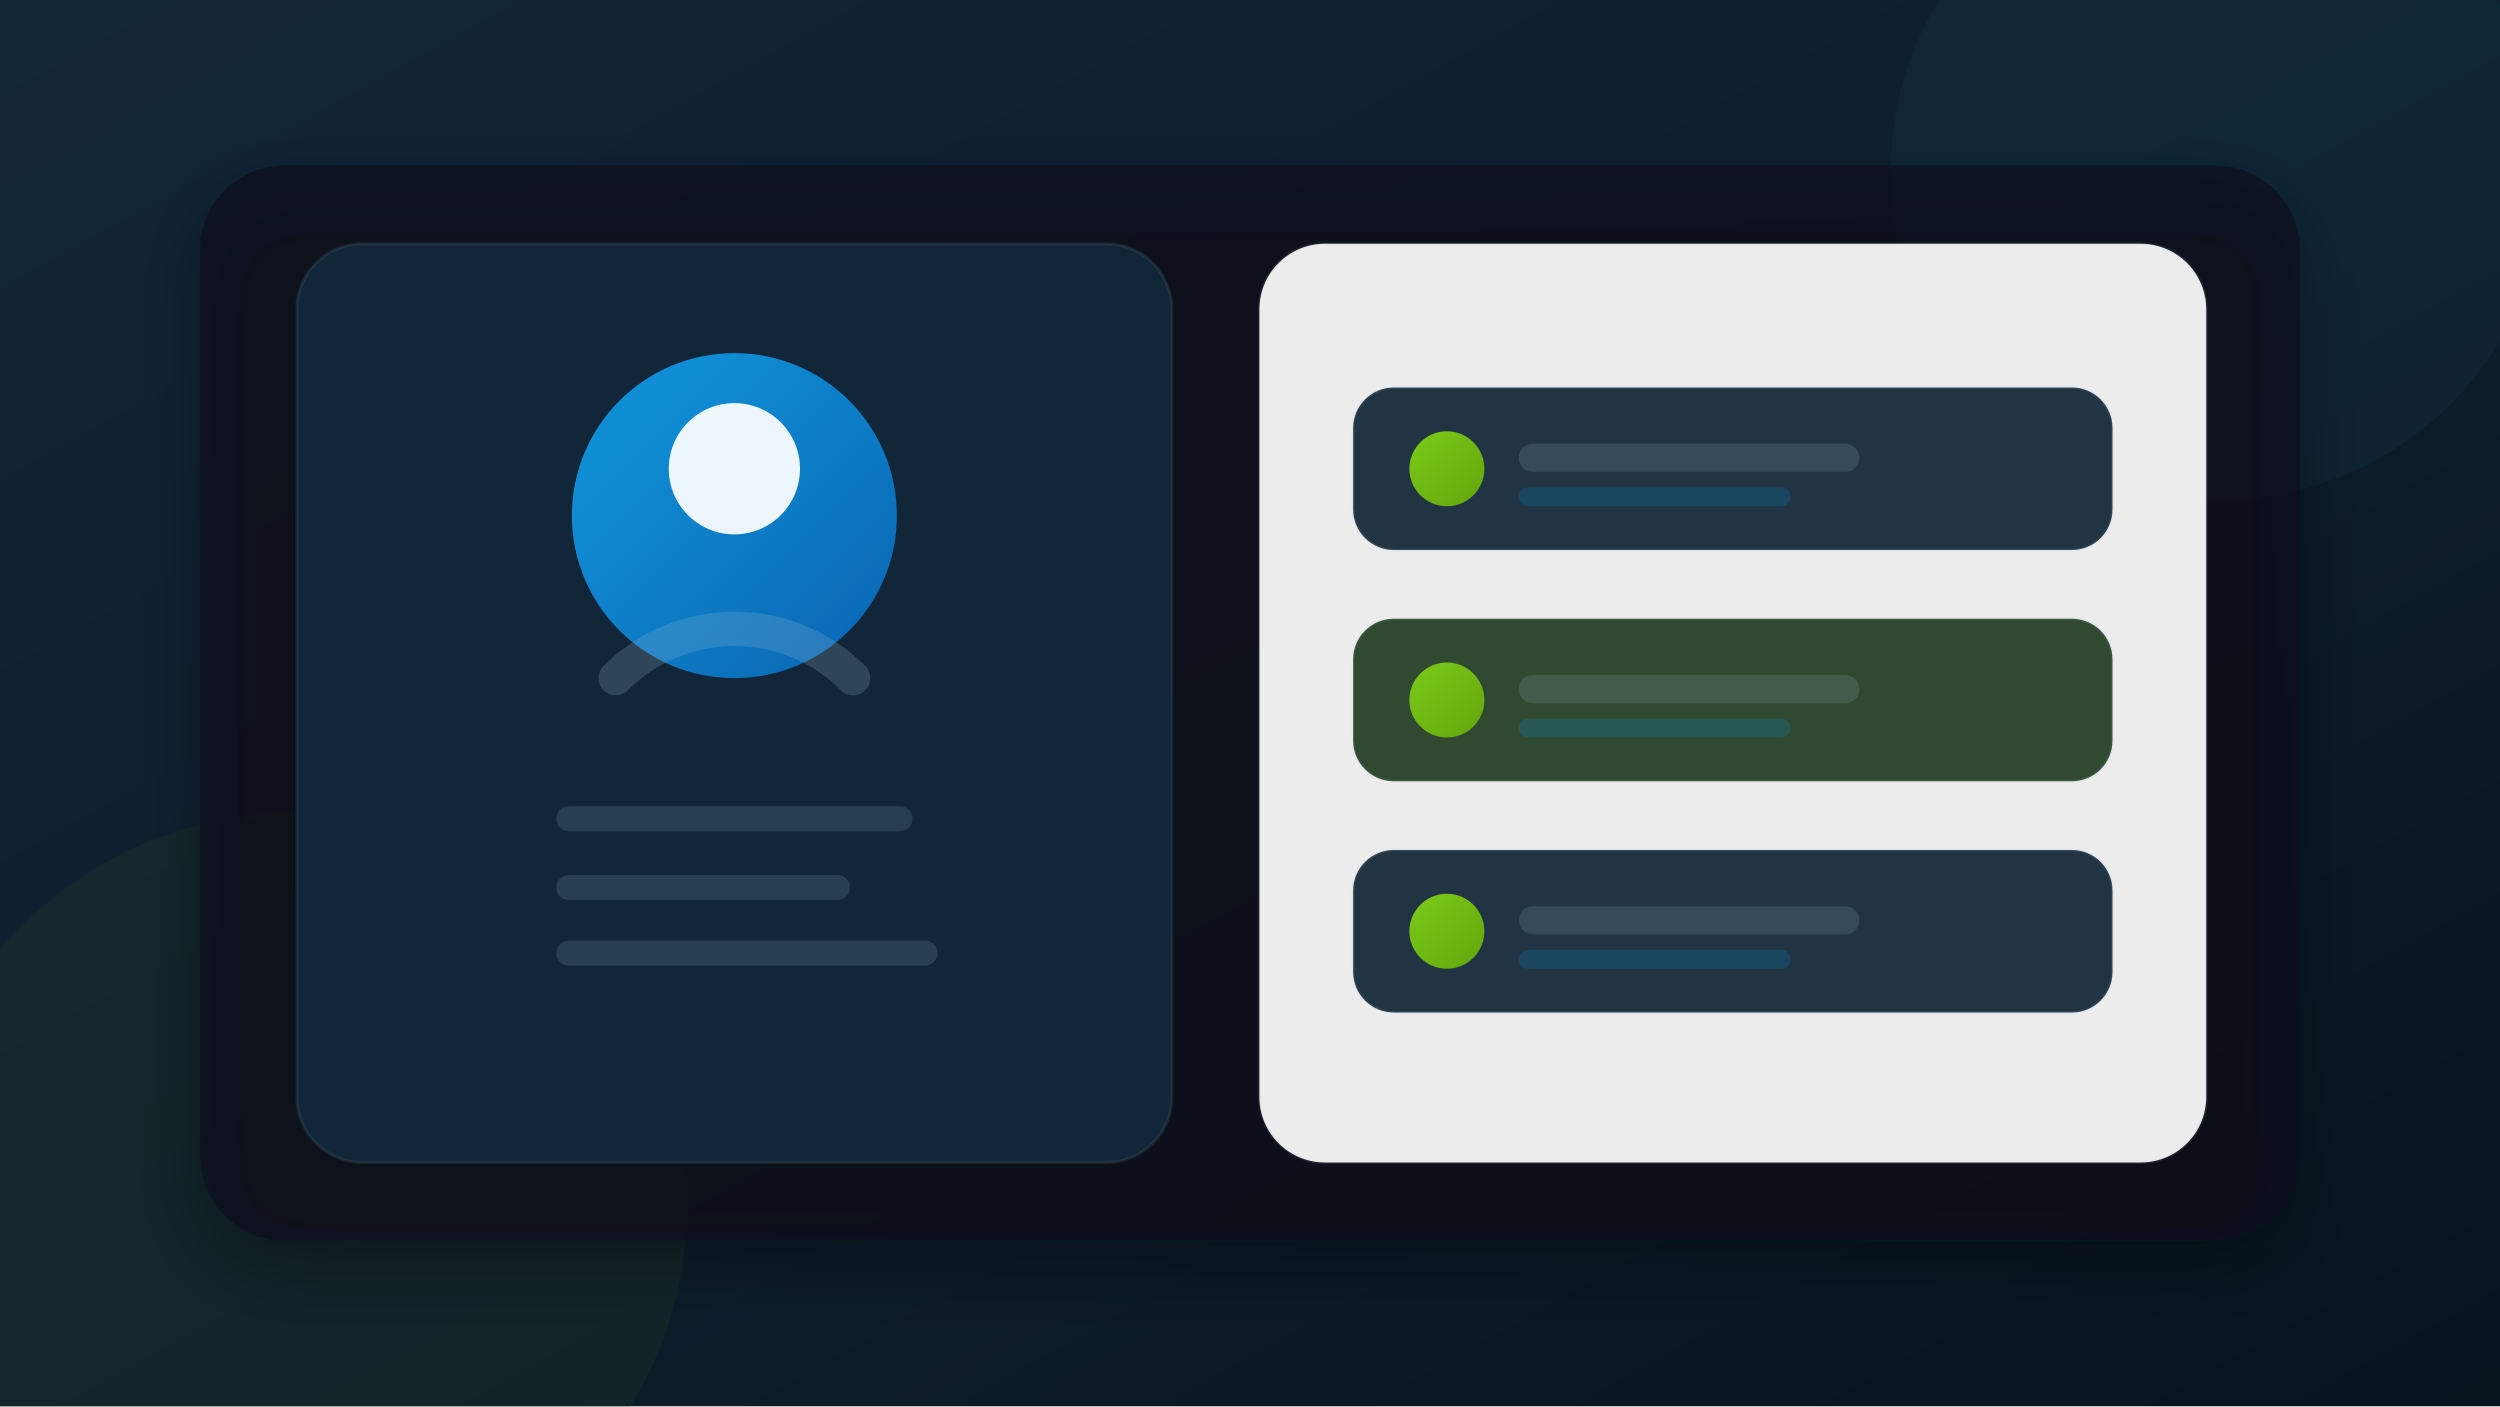
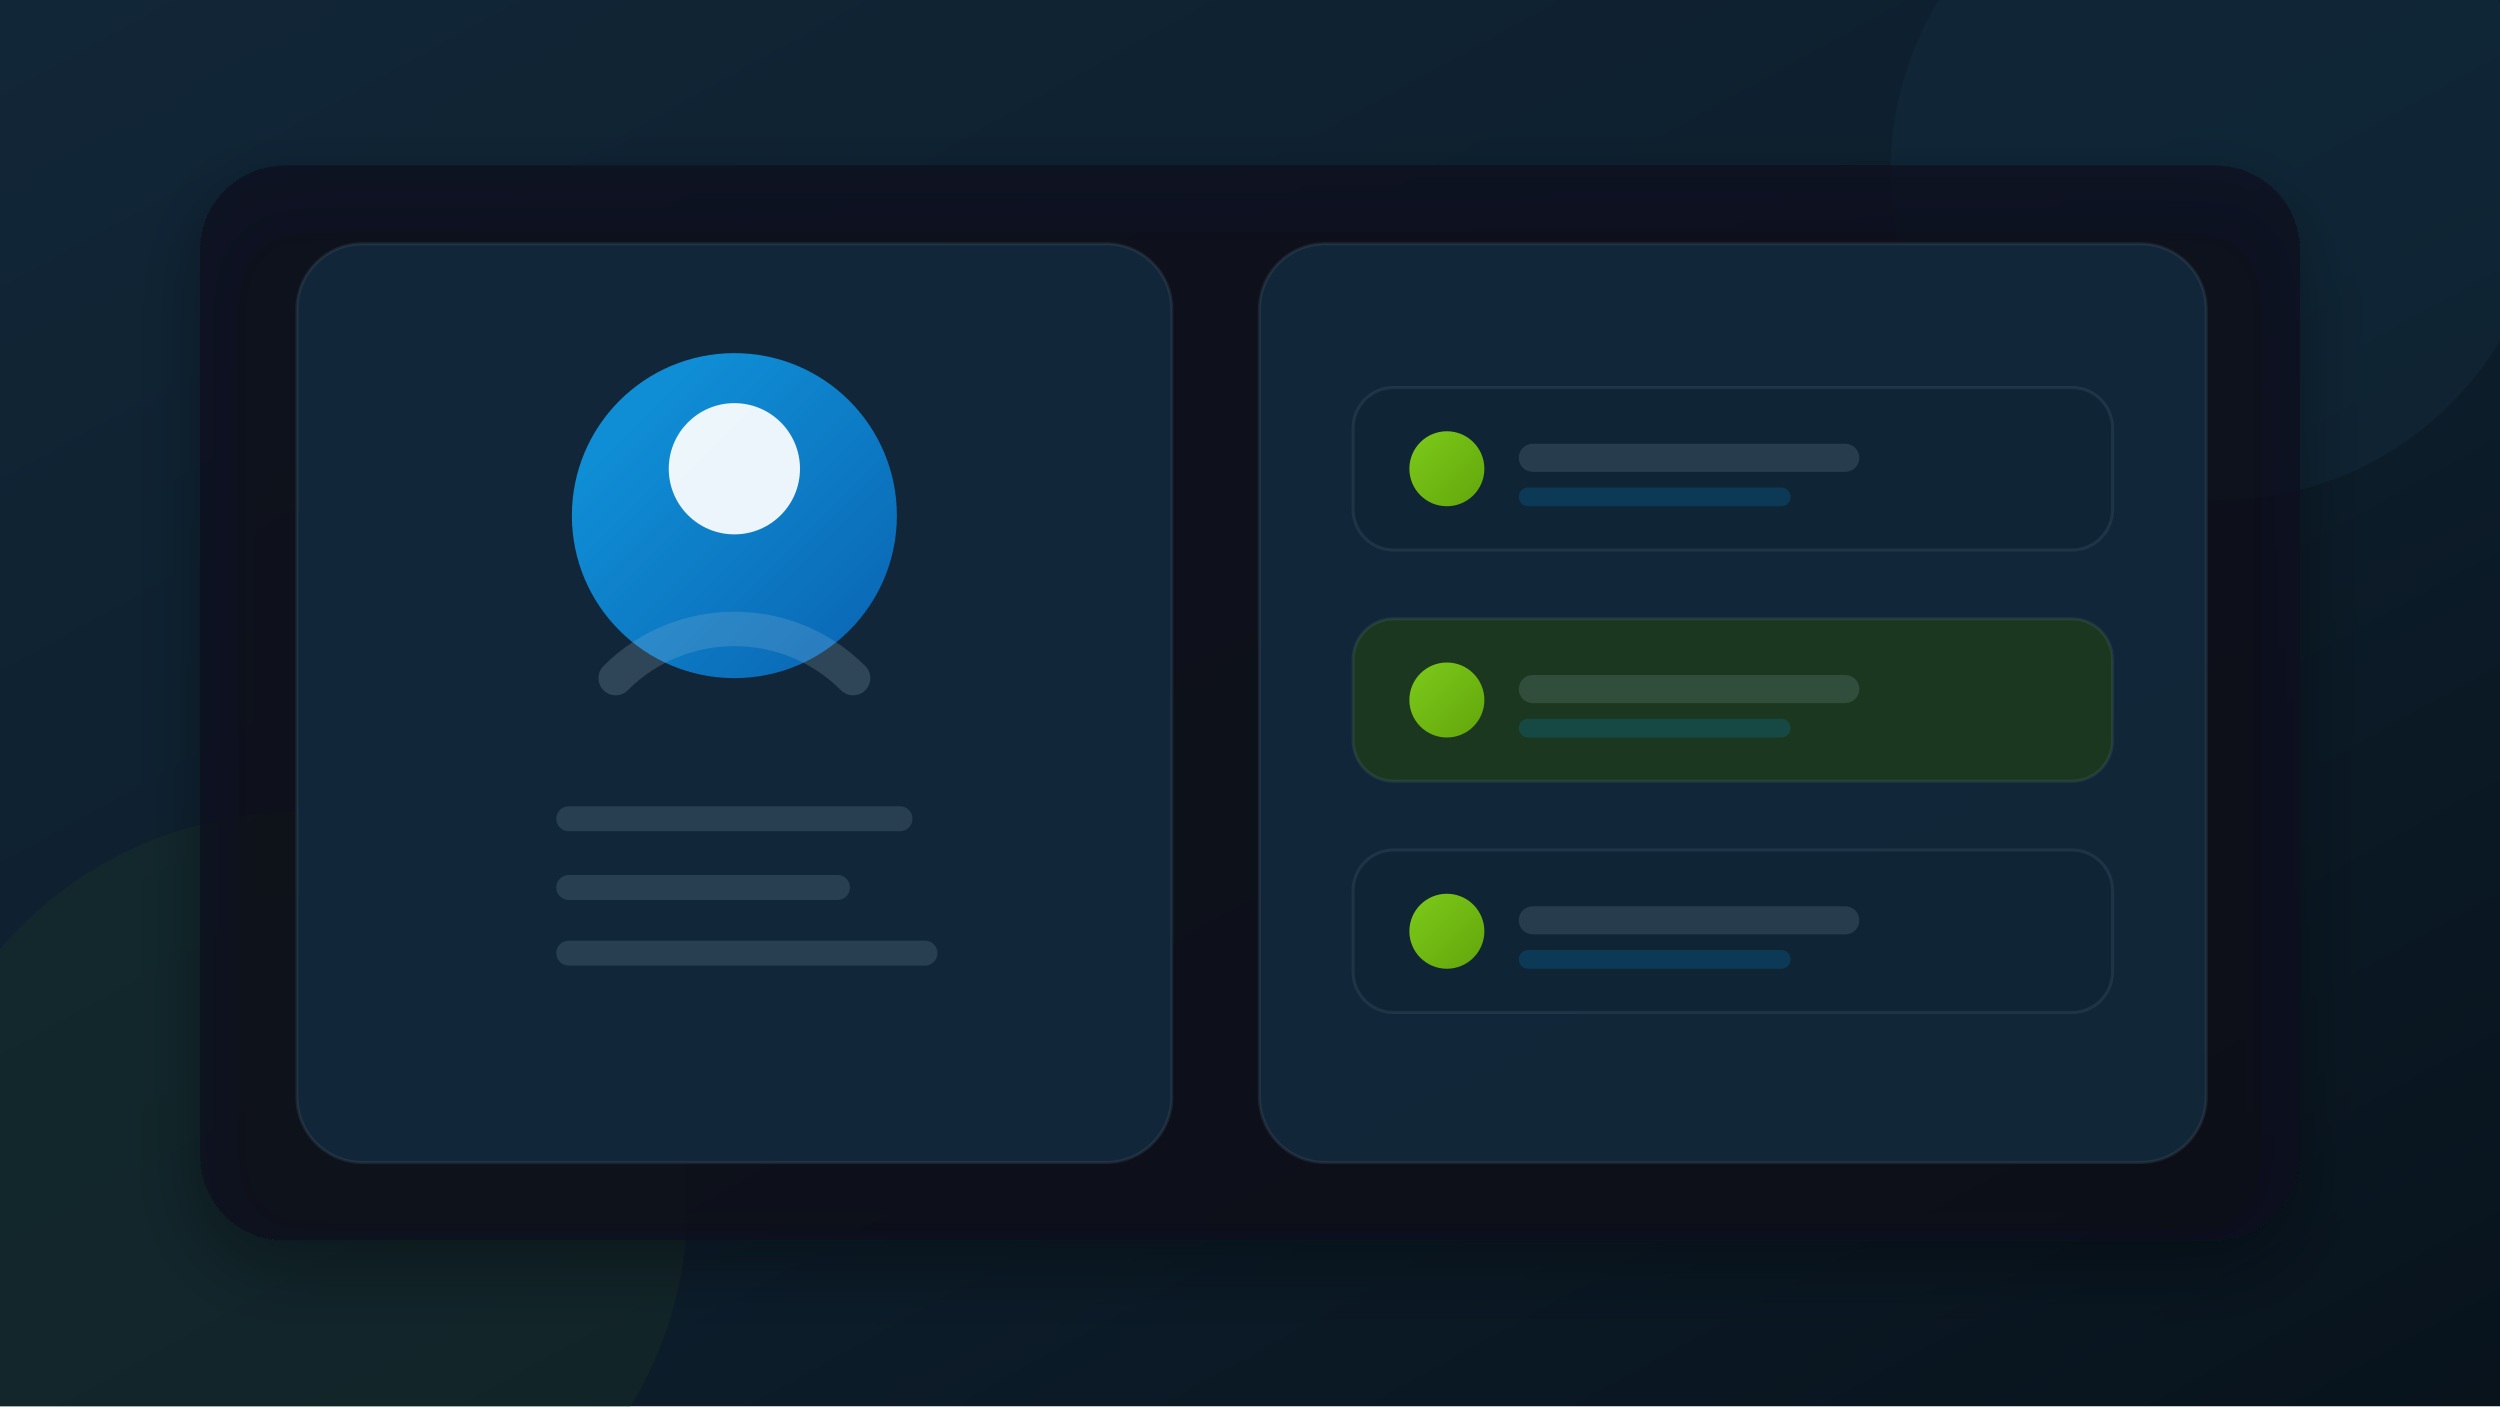
<svg xmlns="http://www.w3.org/2000/svg" width="1600" height="900" viewBox="0 0 1600 900" role="img" aria-hidden="true">
  <defs>
    <linearGradient id="bg" x1="0%" y1="0%" x2="100%" y2="100%">
      <stop offset="0%" stop-color="#112637" />
      <stop offset="55%" stop-color="#0d1e2c" />
      <stop offset="100%" stop-color="#08131c" />
    </linearGradient>
    <linearGradient id="primaryOrb" x1="20%" y1="20%" x2="85%" y2="85%">
      <stop offset="0%" stop-color="#0f97e3" />
      <stop offset="100%" stop-color="#0b71c3" />
    </linearGradient>
    <linearGradient id="accentOrb" x1="0%" y1="0%" x2="100%" y2="100%">
      <stop offset="0%" stop-color="#7cca1a" />
      <stop offset="100%" stop-color="#63a60b" />
    </linearGradient>
    <linearGradient id="line" x1="0%" y1="0%" x2="100%" y2="0%">
      <stop offset="0%" stop-color="#0f97e3" />
      <stop offset="100%" stop-color="#7cca1a" />
    </linearGradient>
    <filter id="shadowSoft" x="-10%" y="-10%" width="120%" height="120%">
      <feDropShadow dx="0" dy="18" stdDeviation="22" flood-color="#02090f" flood-opacity="0.46" />
    </filter>
  </defs>
  <rect width="1600" height="900" fill="url(#bg)" />
  <g opacity="0.55">
    <circle cx="1420" cy="110" r="210" fill="rgba(26,62,88,0.38)" />
    <circle cx="190" cy="770" r="250" fill="rgba(38,72,34,0.34)" />
  </g>
  <g filter="url(#shadowSoft)">
    <rect x="128" y="106" width="1344" height="688" rx="54" fill="rgba(8,19,28,0.72)" />
  </g>
  <rect x="190" y="156" width="560" height="588" rx="42" fill="rgba(18,40,58,0.94)" stroke="rgba(168,195,216,0.1)" stroke-width="2" />
-   <rect x="806" y="156" width="606" height="588" rx="42" fill="rgba(255,255,255,0.92)" stroke="rgba(168,195,216,0.1)" stroke-width="2" />
+   <rect x="806" y="156" width="606" height="588" rx="42" fill="rgba(18,40,58,0.94)" stroke="rgba(168,195,216,0.1)" stroke-width="2" />
  <circle cx="470" cy="330" r="104" fill="url(#primaryOrb)" opacity="0.92" />
  <circle cx="470" cy="300" r="42" fill="rgba(255,255,255,0.92)" />
  <path d="M394 434c42-42 110-42 152 0" fill="none" stroke="rgba(168,195,216,0.2)" stroke-width="22" stroke-linecap="round" />
  <rect x="356" y="516" width="228" height="16" rx="8" fill="rgba(168,195,216,0.16)" />
  <rect x="356" y="560" width="188" height="16" rx="8" fill="rgba(168,195,216,0.16)" />
  <rect x="356" y="602" width="244" height="16" rx="8" fill="rgba(168,195,216,0.16)" />
  <rect x="866" y="248" width="486" height="104" rx="26" fill="rgba(16,36,52,0.92)" stroke="rgba(168,195,216,0.1)" stroke-width="2" />
  <circle cx="926" cy="300" r="24" fill="url(#accentOrb)" />
  <rect x="972" y="284" width="218" height="18" rx="9" fill="rgba(168,195,216,0.16)" />
  <rect x="972" y="312" width="174" height="12" rx="6" fill="rgba(5,150,239,0.18)" />
  <rect x="866" y="396" width="486" height="104" rx="26" fill="rgba(28,57,29,0.9)" stroke="rgba(168,195,216,0.1)" stroke-width="2" />
  <circle cx="926" cy="448" r="24" fill="url(#accentOrb)" />
  <rect x="972" y="432" width="218" height="18" rx="9" fill="rgba(168,195,216,0.16)" />
  <rect x="972" y="460" width="174" height="12" rx="6" fill="rgba(5,150,239,0.18)" />
  <rect x="866" y="544" width="486" height="104" rx="26" fill="rgba(16,36,52,0.92)" stroke="rgba(168,195,216,0.1)" stroke-width="2" />
  <circle cx="926" cy="596" r="24" fill="url(#accentOrb)" />
  <rect x="972" y="580" width="218" height="18" rx="9" fill="rgba(168,195,216,0.16)" />
  <rect x="972" y="608" width="174" height="12" rx="6" fill="rgba(5,150,239,0.18)" />
</svg>
